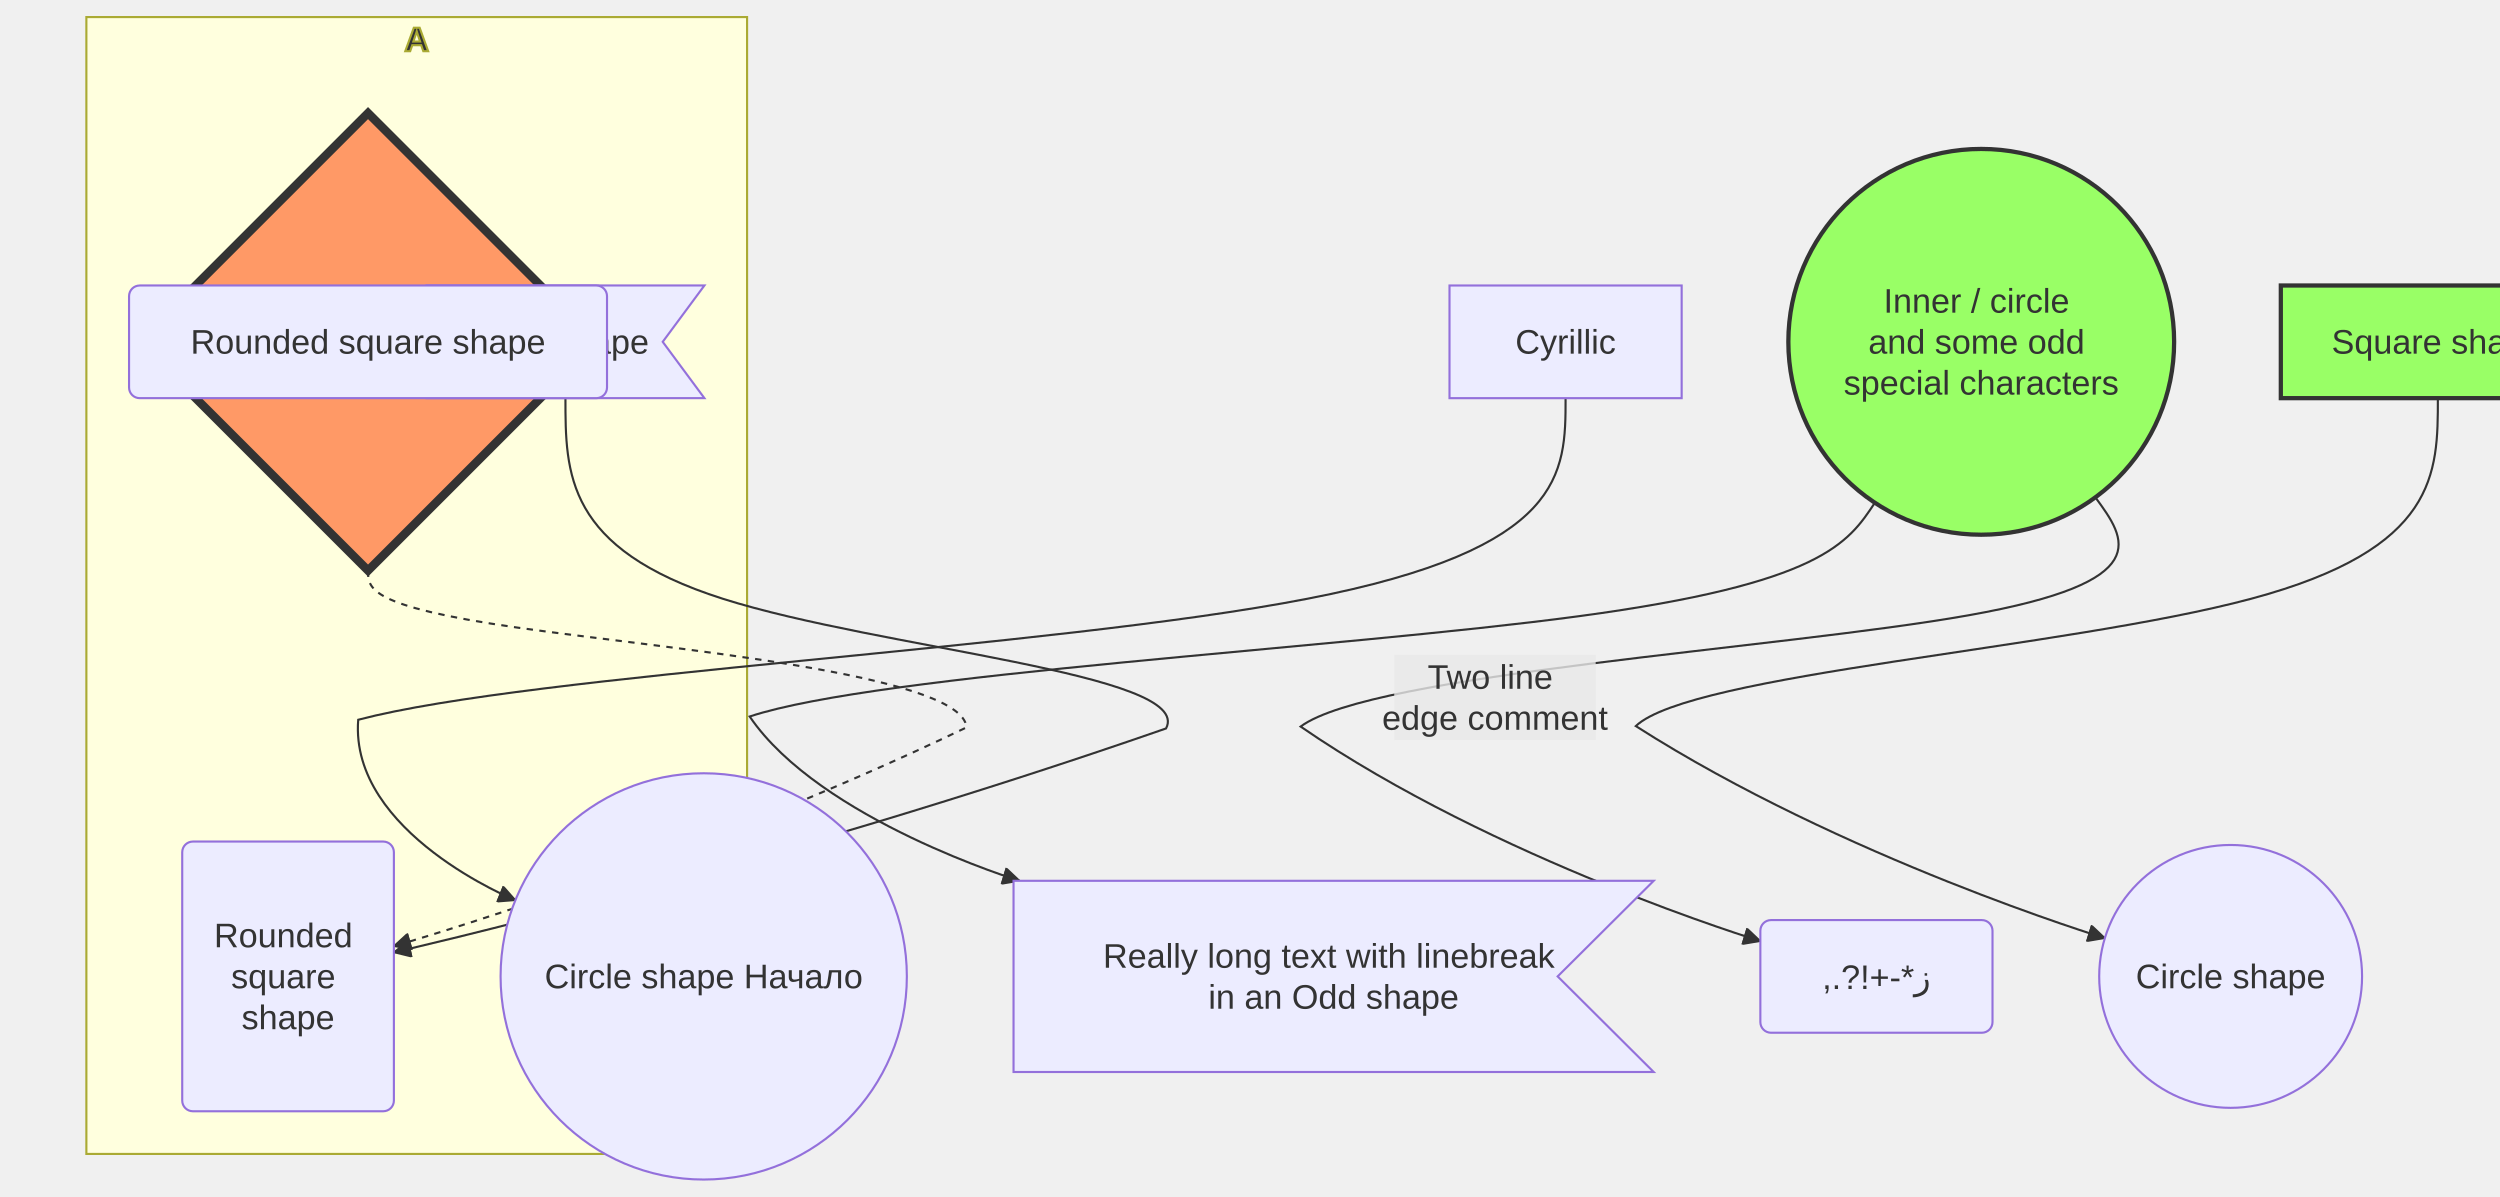
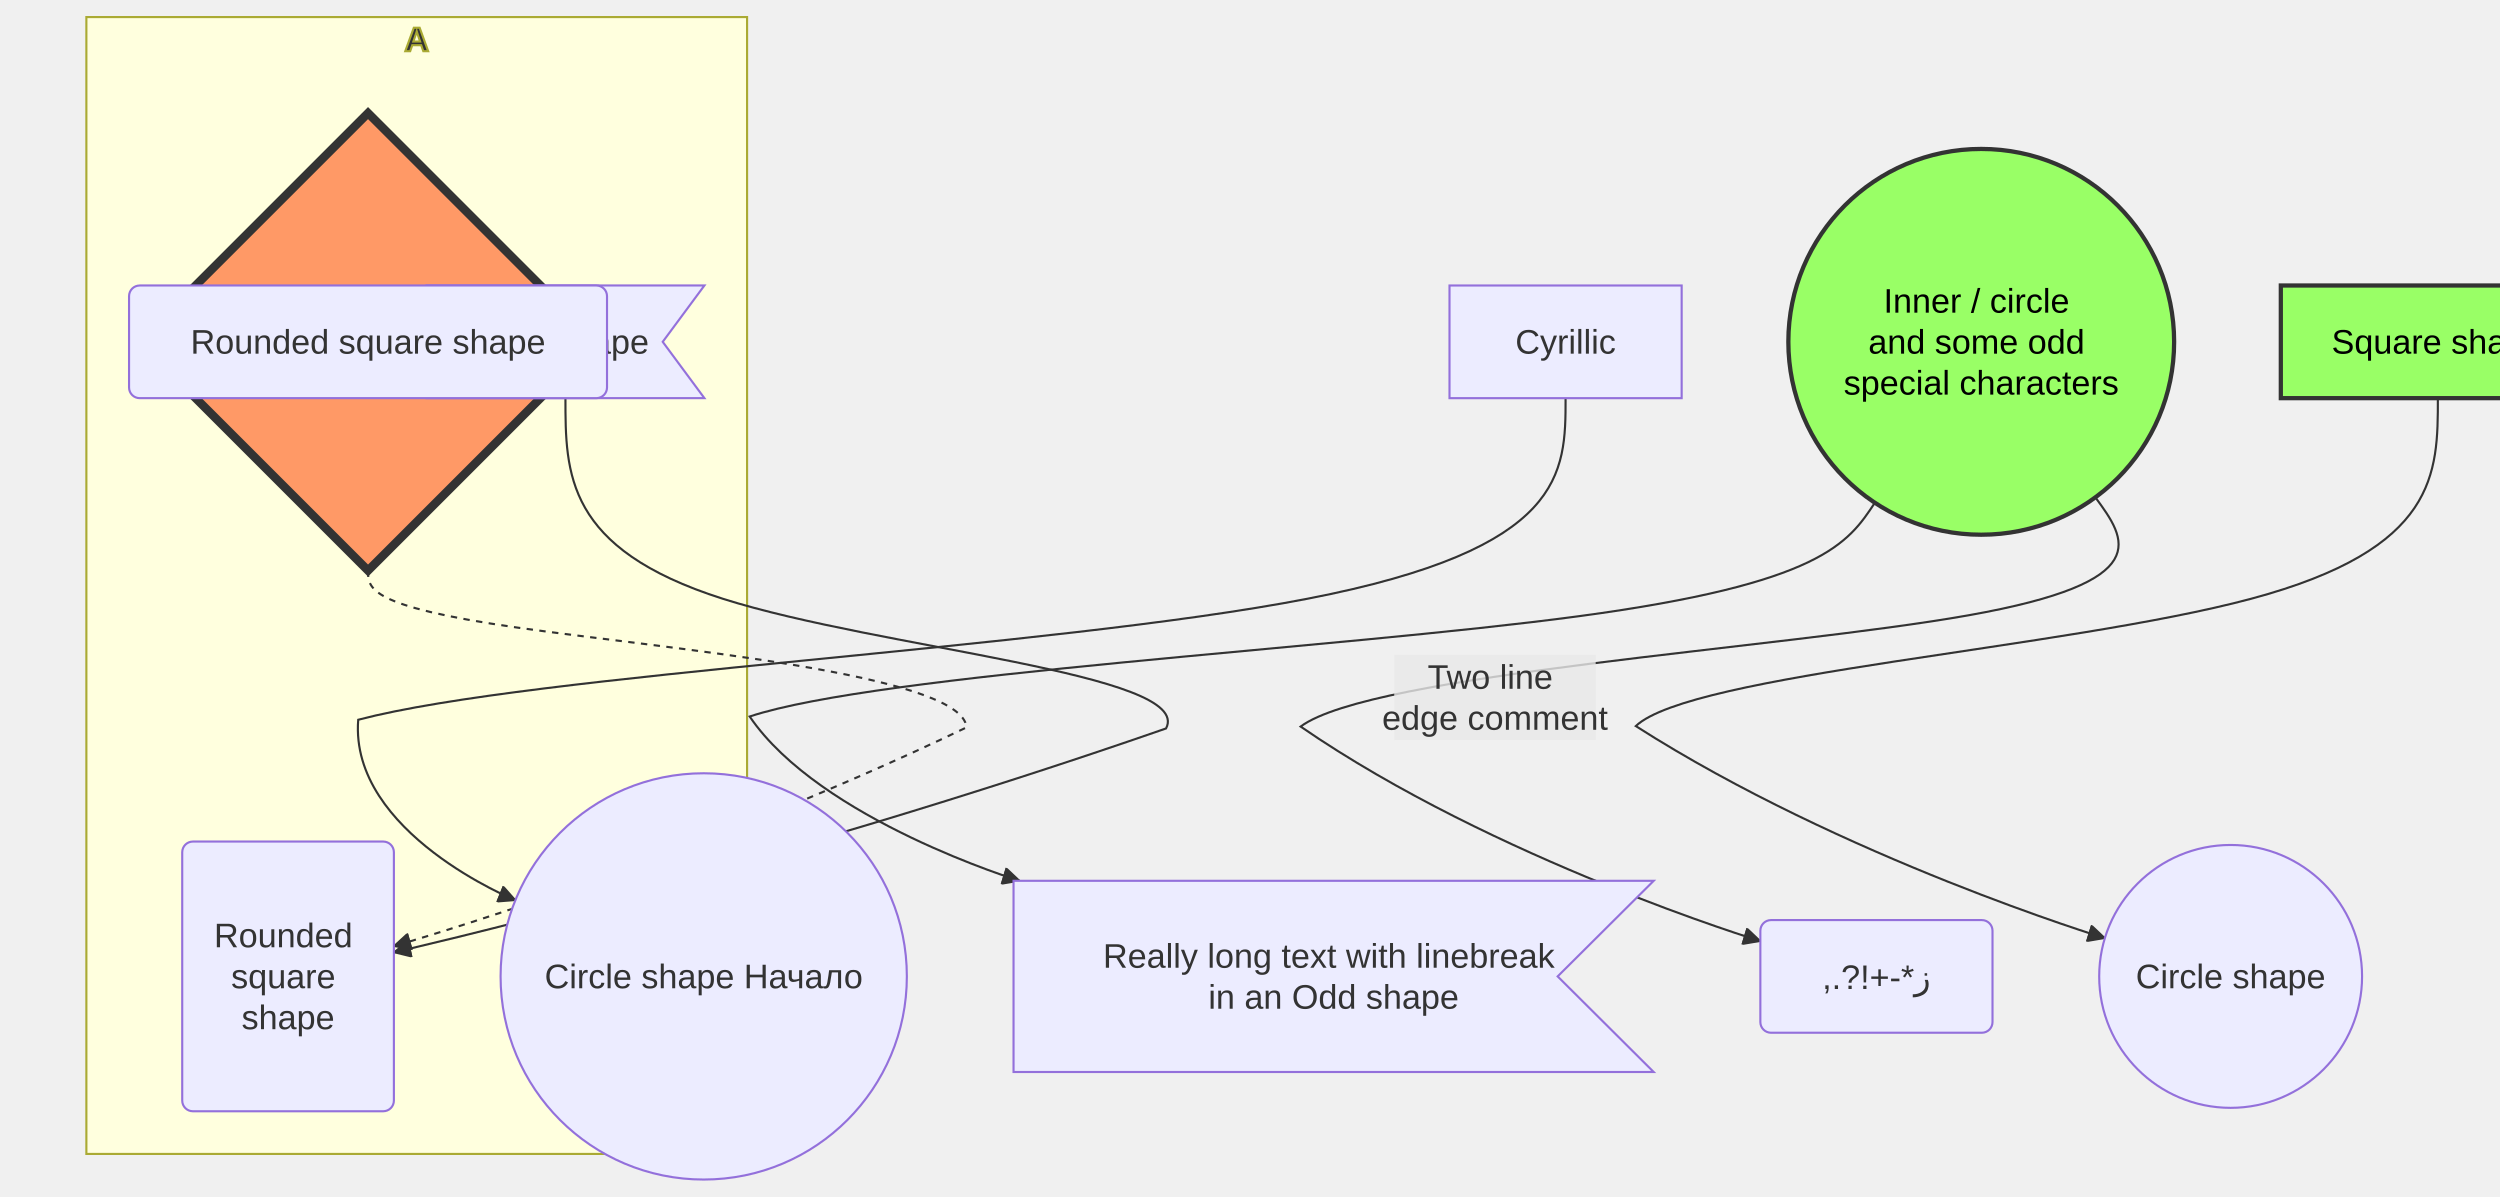
<svg xmlns="http://www.w3.org/2000/svg" width="1171.64" height="560.8" viewBox="-8 -28 1171.64 560.8" class="mermaid">
  <style>

.mermaid {
  font-family: trebuchet ms, verdana, arial, sans-serif;
  font-size: 16px;
}

.node rect,
.node polygon,
.node circle,
.node ellipse,
.node path {
  fill: #ECECFF;
  stroke: #9370DB;
  stroke-width: 1px;
}

.node line {
  stroke: #9370DB;
  stroke-width: 1px;
}

.node .label {
  fill: #333333;
}

.node text {
  fill: #333333;
  font-family: trebuchet ms, verdana, arial, sans-serif;
  font-size: 16px;
}

.edge-path {
  fill: none;
  stroke: #333333;
  stroke-width: 1px;
}

.edge-label {
  fill: #333333;
  font-family: trebuchet ms, verdana, arial, sans-serif;
}

.edge-label-bg {
  fill: rgba(232, 232, 232, 0.8);
}

.subgraph {
  fill: #ffffde;
  stroke: #aaaa33;
  stroke-width: 1px;
}

.subgraph-title {
  fill: #333333;
  font-weight: bold;
}

.cluster rect {
  fill: #ffffde;
  stroke: #aaaa33;
  stroke-width: 1px;
  rx: 5px;
  ry: 5px;
}

.cluster-label {
  fill: #333333;
  font-family: trebuchet ms, verdana, arial, sans-serif;
  font-size: 16px;
  font-weight: bold;
}

marker path {
  fill: #333333;
  stroke: #333333;
}

  </style>
  <defs>
    <marker id="arrow_point" viewBox="0 0 10 10" refX="10" refY="5" markerWidth="8" markerHeight="8" orient="auto" markerUnits="userSpaceOnUse">
      <path d="M 0 0 L 10 5 L 0 10 z" />
    </marker>
    <marker id="arrow_point_start" viewBox="0 0 10 10" refX="4.5" refY="5" markerWidth="8" markerHeight="8" orient="auto" markerUnits="userSpaceOnUse">
      <path d="M 0 5 L 10 10 L 10 0 z" />
    </marker>
    <marker id="arrow_cross" viewBox="0 0 11 11" refX="12" refY="5.2" markerWidth="11" markerHeight="11" orient="auto" markerUnits="userSpaceOnUse">
      <path d="M 1 1 L 10 10 M 10 1 L 1 10" fill="none" stroke-width="2" />
    </marker>
    <marker id="arrow_cross_start" viewBox="0 0 11 11" refX="-1" refY="5.2" markerWidth="11" markerHeight="11" orient="auto" markerUnits="userSpaceOnUse">
      <path d="M 1 1 L 10 10 M 10 1 L 1 10" fill="none" stroke-width="2" />
    </marker>
    <marker id="arrow_circle" viewBox="0 0 10 10" refX="11" refY="5" markerWidth="11" markerHeight="11" orient="auto" markerUnits="userSpaceOnUse">
      <circle cx="5" cy="5" r="5" />
    </marker>
    <marker id="arrow_circle_start" viewBox="0 0 10 10" refX="-1" refY="5" markerWidth="11" markerHeight="11" orient="auto" markerUnits="userSpaceOnUse">
      <circle cx="5" cy="5" r="5" />
    </marker>
  </defs>
  <g class="root">
    <g class="clusters">
      <g class="subgraph" id="subgraph-A">
        <rect x="32.48" y="-20" width="309.64" height="532.8" class="cluster" />
        <text x="187.3" y="-4" class="cluster-label" text-anchor="middle">A</text>
      </g>
    </g>
    <g class="edgePaths">
      <g class="edge" id="edge-L-sq-ci-0">
-         <path d="M 1134.52 158.60 C 1134.52 193.87, 1134.52 229.13, 1047.05 252.60 C 959.57 276.07, 784.63 287.73, 758.62 312.28 C 855.54 374.24, 978.47 411.66, 978.47 411.66" class="edge-path" fill="none" marker-end="url(#arrow_point)" stroke-width="1" />
+         <path d="M 1134.52 158.60 C 1134.52 193.87, 1134.52 229.13, 1047.05 252.60 C 959.57 276.07, 784.63 287.73, 758.62 312.28 C 855.54 374.24, 978.47 411.66, 978.47 411.66" class="edge-path" stroke-width="1" marker-end="url(#arrow_point)" fill="none" />
      </g>
      <g class="edge" id="edge-L-od-ro-0">
        <path d="M 257.00 158.60 C 257.00 193.87, 257.00 229.13, 330.72 252.60 C 404.44 276.07, 551.88 287.73, 538.48 313.39 C 350.84 378.68, 176.60 418.32, 176.60 418.32" class="edge-path" fill="none" stroke-width="1" marker-end="url(#arrow_point)" />
      </g>
      <g class="edge" id="edge-L-di-ro-0">
-         <path d="M 164.48 239.40 C 164.48 247.73, 164.48 256.07, 234.10 266.07 C 303.72 276.07, 442.96 287.73, 444.98 312.90 C 311.80 376.74, 176.60 415.41, 176.60 415.41" class="edge-path" stroke-dasharray="3,3" marker-end="url(#arrow_point)" fill="none" stroke-width="2" />
+         <path d="M 164.48 239.40 C 164.48 247.73, 164.48 256.07, 234.10 266.07 C 303.72 276.07, 442.96 287.73, 444.98 312.90 C 311.80 376.74, 176.60 415.41, 176.60 415.41" class="edge-path" stroke-width="2" stroke-dasharray="3,3" fill="none" marker-end="url(#arrow_point)" />
      </g>
      <g class="edge" id="edge-L-di-ro2-0">
-         <path d="M 164.48 132.2 L 164.48 132.2" class="edge-path" marker-end="url(#arrow_point)" stroke-width="3.5" fill="none" />
+         <path d="M 164.48 132.2 L 164.48 132.2" class="edge-path" fill="none" marker-end="url(#arrow_point)" stroke-width="3.5" />
      </g>
      <g class="edge" id="edge-L-e-od3-0">
-         <path d="M 870.67 207.61 C 858.15 226.54, 845.64 245.47, 732.07 260.77 C 618.51 276.07, 403.89 287.73, 343.34 307.80 C 376.31 356.33, 469.83 384.80, 469.83 384.80" class="edge-path" stroke-width="1" fill="none" marker-end="url(#arrow_point)" />
+         <path d="M 870.67 207.61 C 858.15 226.54, 845.64 245.47, 732.07 260.77 C 618.51 276.07, 403.89 287.73, 343.34 307.80 C 376.31 356.33, 469.83 384.80, 469.83 384.80" class="edge-path" marker-end="url(#arrow_point)" fill="none" stroke-width="1" />
      </g>
      <g class="edge" id="edge-L-e-f-0">
-         <path d="M 974.00 205.08 C 988.51 224.86, 1003.01 244.63, 914.63 260.35 C 826.24 276.07, 634.96 287.73, 601.54 312.51 C 692.56 375.16, 817.00 413.04, 817.00 413.04" class="edge-path" stroke-width="1" fill="none" marker-end="url(#arrow_point)" />
+         <path d="M 974.00 205.08 C 988.51 224.86, 1003.01 244.63, 914.63 260.35 C 826.24 276.07, 634.96 287.73, 601.54 312.51 C 692.56 375.16, 817.00 413.04, 817.00 413.04" class="edge-path" stroke-width="1" marker-end="url(#arrow_point)" fill="none" />
      </g>
      <g class="edge" id="edge-L-cyr-cyr2-0">
-         <path d="M 725.72 158.60 C 725.72 193.87, 725.72 229.13, 604.77 252.60 C 483.81 276.07, 241.91 287.73, 159.88 309.32 C 155.70 362.40, 233.55 393.89, 233.55 393.89" class="edge-path" stroke-width="1" fill="none" marker-end="url(#arrow_point)" />
+         <path d="M 725.72 158.60 C 725.72 193.87, 725.72 229.13, 604.77 252.60 C 483.81 276.07, 241.91 287.73, 159.88 309.32 C 155.70 362.40, 233.55 393.89, 233.55 393.89" class="edge-path" fill="none" marker-end="url(#arrow_point)" stroke-width="1" />
      </g>
    </g>
    <g class="edgeLabels">
      <g class="edgeLabel" id="edge-label-L-od-ro-0">
        <rect x="645.428" y="278.87" width="94.4" height="40" class="edge-label-bg" />
-         <text x="692.628" y="298.87" class="edge-label" text-anchor="middle" dominant-baseline="central">
+         <text x="692.628" y="298.87" class="edge-label" dominant-baseline="central" text-anchor="middle">
          <tspan x="692.628" y="298.87" dy="-0.6em">Two line</tspan>
          <tspan x="692.628" dy="1.2em">edge comment</tspan>
        </text>
      </g>
    </g>
    <g class="nodes">
      <g class="node" id="node-ci">
        <circle cx="1037.4" cy="429.6" r="61.6" />
-         <text x="1037.4" y="429.6" class="label" dominant-baseline="central" text-anchor="middle">Circle shape</text>
+         <text x="1037.4" y="429.6" class="label" text-anchor="middle" dominant-baseline="central">Circle shape</text>
      </g>
      <g class="node" id="node-cyr">
        <rect x="671.32" y="105.8" width="108.8" height="52.8" />
-         <text x="725.72" y="132.2" class="label" text-anchor="middle" dominant-baseline="central">Cyrillic</text>
+         <text x="725.72" y="132.2" class="label" dominant-baseline="central" text-anchor="middle">Cyrillic</text>
      </g>
      <g class="node" id="node-cyr2">
        <circle cx="321.8" cy="429.6" r="95.2" />
        <text x="321.8" y="429.6" class="label" text-anchor="middle" dominant-baseline="central">Circle shape Начало</text>
      </g>
      <g class="node" id="node-di">
        <polygon points="164.48,25 271.68,132.2 164.48,239.4 57.28,132.2" style="fill:#f96 !important;stroke:#333 !important;stroke-width:4px !important" />
-         <text x="164.48" y="132.2" class="label" text-anchor="middle" dominant-baseline="central">
+         <text x="164.48" y="132.2" class="label" text-anchor="middle" dominant-baseline="central" style="fill: #ffffff">
          <tspan x="164.48" y="132.2" dy="-0.6em">Diamond with </tspan>
          <tspan x="164.48" dy="1.2em"> line break</tspan>
        </text>
      </g>
      <g class="node" id="node-e">
        <circle cx="920.52" cy="132.2" r="90.4" style="fill:#9f6 !important;stroke:#333 !important;stroke-width:2px !important" />
-         <text x="920.52" y="132.2" class="label" text-anchor="middle" dominant-baseline="central">
+         <text x="920.52" y="132.2" class="label" dominant-baseline="central" text-anchor="middle" style="fill: #000000">
          <tspan x="920.52" y="132.2" dy="-1.2em">Inner / circle</tspan>
          <tspan x="920.52" dy="1.2em">and some odd </tspan>
          <tspan x="920.52" dy="1.2em">special characters</tspan>
        </text>
      </g>
      <g class="node" id="node-f">
        <path d="M 822 403.2 H 920.8 A 5 5 0 0 1 925.8 408.2 V 451 A 5 5 0 0 1 920.8 456 H 822 A 5 5 0 0 1 817 451 V 408.2 A 5 5 0 0 1 822 403.2 Z" />
-         <text x="871.4" y="429.6" class="label" text-anchor="middle" dominant-baseline="central">,.?!+-*ز</text>
+         <text x="871.4" y="429.6" class="label" dominant-baseline="central" text-anchor="middle">,.?!+-*ز</text>
      </g>
      <g class="node" id="node-od">
        <path d="M 191.88 105.8 L 322.12 105.8 L 302.584 132.2 L 322.12 158.6 L 191.88 158.6 Z" />
        <text x="257" y="132.2" class="label" text-anchor="middle" dominant-baseline="central">Odd shape</text>
      </g>
      <g class="node" id="node-od3">
        <path d="M 467 384.8 L 767 384.8 L 722 429.6 L 767 474.4 L 467 474.4 Z" />
-         <text x="617" y="429.6" class="label" dominant-baseline="central" text-anchor="middle">
+         <text x="617" y="429.6" class="label" text-anchor="middle" dominant-baseline="central">
          <tspan x="617" y="429.6" dy="-0.6em">Really long text with linebreak</tspan>
          <tspan x="617" dy="1.2em">in an Odd shape</tspan>
        </text>
      </g>
      <g class="node" id="node-ro">
        <path d="M 82.4 366.4 H 171.6 A 5 5 0 0 1 176.6 371.4 V 487.8 A 5 5 0 0 1 171.6 492.8 H 82.4 A 5 5 0 0 1 77.4 487.8 V 371.4 A 5 5 0 0 1 82.4 366.4 Z" />
        <text x="127" y="429.6" class="label" dominant-baseline="central" text-anchor="middle">
          <tspan x="127" y="429.6" dy="-1.2em">Rounded</tspan>
          <tspan x="127" dy="1.2em">square</tspan>
          <tspan x="127" dy="1.2em">shape</tspan>
        </text>
      </g>
      <g class="node" id="node-ro2">
        <path d="M 57.48 105.8 H 271.48 A 5 5 0 0 1 276.48 110.8 V 153.6 A 5 5 0 0 1 271.48 158.6 H 57.48 A 5 5 0 0 1 52.48 153.6 V 110.8 A 5 5 0 0 1 57.48 105.8 Z" />
        <text x="164.48" y="132.2" class="label" dominant-baseline="central" text-anchor="middle">Rounded square shape</text>
      </g>
      <g class="node" id="node-sq">
        <rect x="1060.92" y="105.8" width="147.2" height="52.8" style="fill:#9f6 !important;stroke:#333 !important;stroke-width:2px !important" />
-         <text x="1134.52" y="132.2" class="label" text-anchor="middle" dominant-baseline="central">Square shape</text>
+         <text x="1134.52" y="132.2" class="label" dominant-baseline="central" style="fill: #000000" text-anchor="middle">Square shape</text>
      </g>
    </g>
  </g>
</svg>
